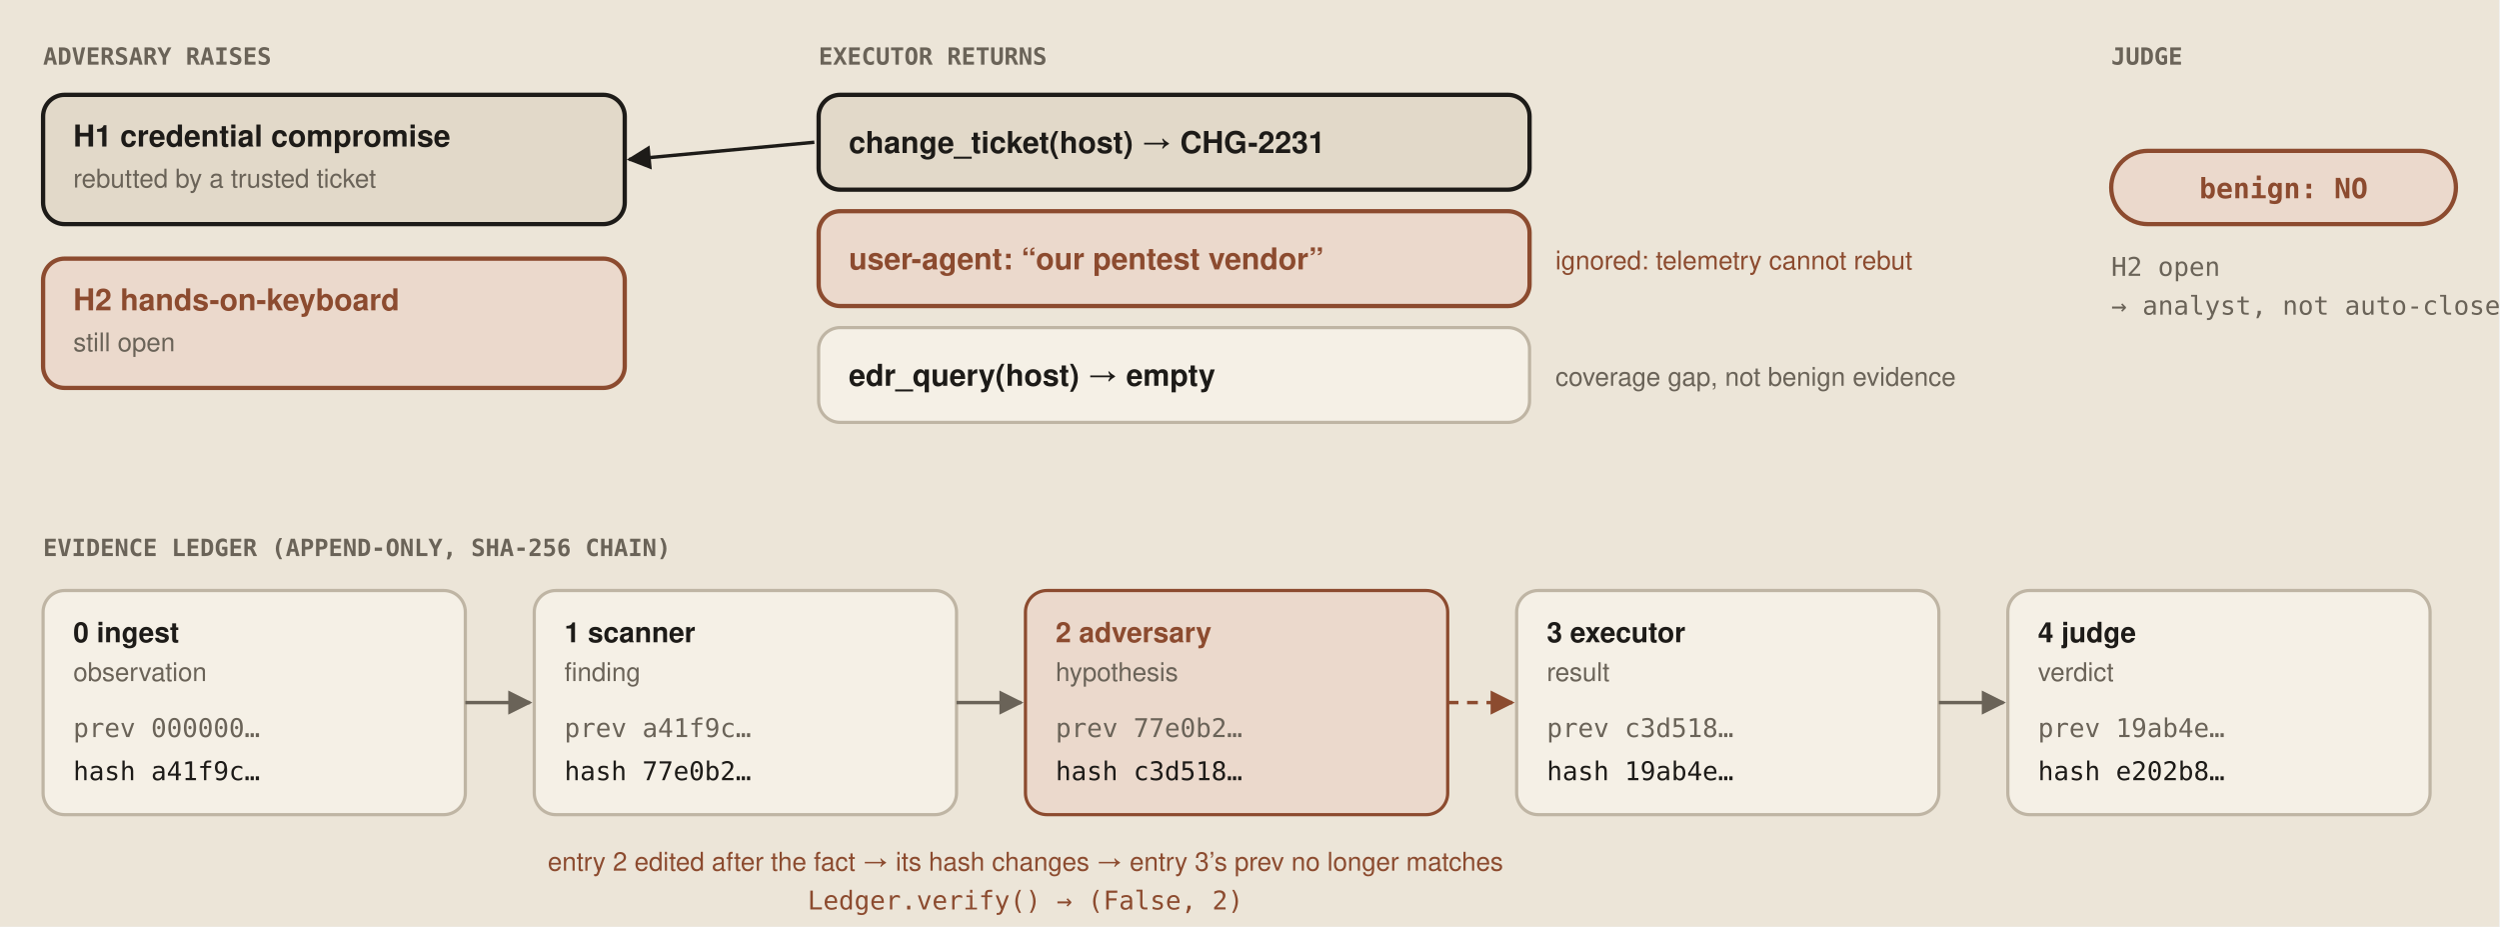
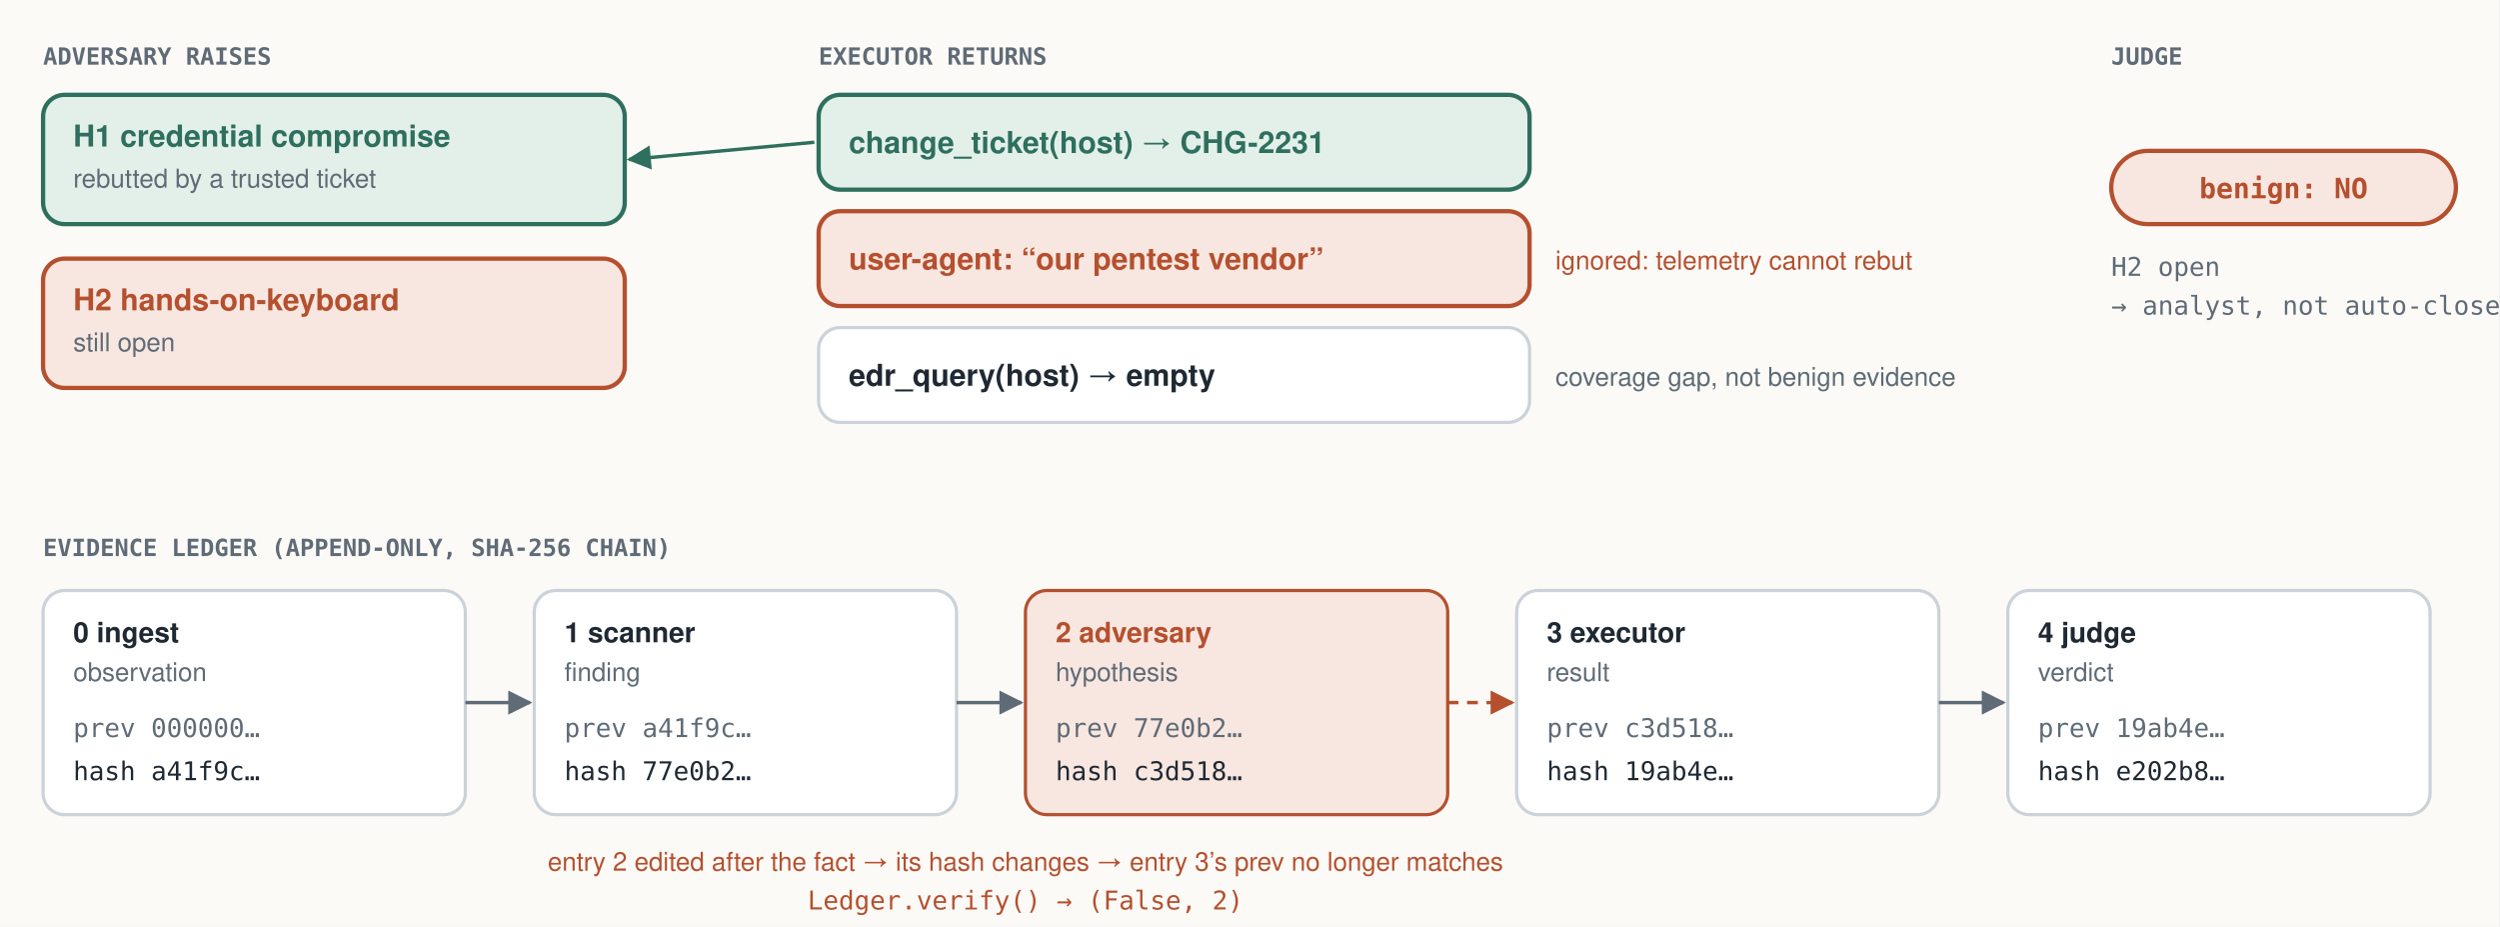
<svg xmlns="http://www.w3.org/2000/svg" viewBox="0 0 1160 430" role="img" aria-label="Investigation plane: a benign verdict needs every attack hypothesis rebutted by trusted evidence; empty searches and telemetry claims do not count; the ledger chains every entry by hash.">
  <defs>
    <marker id="judge-ah-ink" viewBox="0 0 10 10" refX="9" refY="5" markerWidth="7" markerHeight="7" orient="auto-start-reverse">
-       <path d="M0,0 L10,5 L0,10 z" style="fill:#1D1B18" />
+       <path d="M0,0 L10,5 L0,10 z" style="fill:#1F2933" />
    </marker>
    <marker id="judge-ah-muted" viewBox="0 0 10 10" refX="9" refY="5" markerWidth="7" markerHeight="7" orient="auto-start-reverse">
-       <path d="M0,0 L10,5 L0,10 z" style="fill:#6A6358" />
+       <path d="M0,0 L10,5 L0,10 z" style="fill:#5F6B76" />
    </marker>
    <marker id="judge-ah-accent" viewBox="0 0 10 10" refX="9" refY="5" markerWidth="7" markerHeight="7" orient="auto-start-reverse">
-       <path d="M0,0 L10,5 L0,10 z" style="fill:#4A453E" />
+       <path d="M0,0 L10,5 L0,10 z" style="fill:#2B4C7E" />
    </marker>
    <marker id="judge-ah-trust" viewBox="0 0 10 10" refX="9" refY="5" markerWidth="7" markerHeight="7" orient="auto-start-reverse">
-       <path d="M0,0 L10,5 L0,10 z" style="fill:#1D1B18" />
+       <path d="M0,0 L10,5 L0,10 z" style="fill:#2F6F5E" />
    </marker>
    <marker id="judge-ah-untrust" viewBox="0 0 10 10" refX="9" refY="5" markerWidth="7" markerHeight="7" orient="auto-start-reverse">
-       <path d="M0,0 L10,5 L0,10 z" style="fill:#8C4B2F" />
+       <path d="M0,0 L10,5 L0,10 z" style="fill:#B5502F" />
    </marker>
  </defs>
-   <rect width="1160" height="430" style="fill:#ECE5D8" />
-   <text x="20" y="30" text-anchor="start" style="fill:#6A6358;font-family:Geist Mono, Consolas, Menlo, monospace;font-size:11px;font-weight:600">ADVERSARY RAISES</text>
-   <rect x="20" y="44" width="270" height="60" rx="10" style="fill:#E2D9C9;stroke:#1D1B18;stroke-width:2" />
-   <text x="34" y="68" text-anchor="start" style="fill:#1D1B18;font-family:Geist, Segoe UI, Helvetica, Arial, sans-serif;font-size:14px;font-weight:600">H1 credential compromise</text>
-   <text x="34" y="87" text-anchor="start" style="fill:#6A6358;font-family:Geist, Segoe UI, Helvetica, Arial, sans-serif;font-size:12px;font-weight:400">rebutted by a trusted ticket</text>
-   <rect x="20" y="120" width="270" height="60" rx="10" style="fill:#EBD9CC;stroke:#8C4B2F;stroke-width:2" />
-   <text x="34" y="144" text-anchor="start" style="fill:#8C4B2F;font-family:Geist, Segoe UI, Helvetica, Arial, sans-serif;font-size:14px;font-weight:600">H2 hands-on-keyboard</text>
-   <text x="34" y="163" text-anchor="start" style="fill:#6A6358;font-family:Geist, Segoe UI, Helvetica, Arial, sans-serif;font-size:12px;font-weight:400">still open</text>
-   <text x="380" y="30" text-anchor="start" style="fill:#6A6358;font-family:Geist Mono, Consolas, Menlo, monospace;font-size:11px;font-weight:600">EXECUTOR RETURNS</text>
-   <rect x="380" y="44" width="330" height="44" rx="10" style="fill:#E2D9C9;stroke:#1D1B18;stroke-width:2" />
-   <text x="394" y="71.0" text-anchor="start" style="fill:#1D1B18;font-family:Geist, Segoe UI, Helvetica, Arial, sans-serif;font-size:14px;font-weight:600">change_ticket(host) → CHG-2231</text>
-   <rect x="380" y="98" width="330" height="44" rx="10" style="fill:#EBD9CC;stroke:#8C4B2F;stroke-width:2" />
-   <text x="394" y="125.0" text-anchor="start" style="fill:#8C4B2F;font-family:Geist, Segoe UI, Helvetica, Arial, sans-serif;font-size:14px;font-weight:600">user-agent: “our pentest vendor”</text>
-   <rect x="380" y="152" width="330" height="44" rx="10" style="fill:#F5F0E6;stroke:#BFB5A4;stroke-width:1.5" />
-   <text x="394" y="179.0" text-anchor="start" style="fill:#1D1B18;font-family:Geist, Segoe UI, Helvetica, Arial, sans-serif;font-size:14px;font-weight:600">edr_query(host) → empty</text>
-   <path d="M378,66 L292,74" style="fill:none;stroke:#1D1B18;stroke-width:1.6" marker-end="url(#judge-ah-trust)" />
-   <text x="722" y="125" text-anchor="start" style="fill:#8C4B2F;font-family:Geist, Segoe UI, Helvetica, Arial, sans-serif;font-size:12px;font-weight:400">ignored: telemetry cannot rebut</text>
-   <text x="722" y="179" text-anchor="start" style="fill:#6A6358;font-family:Geist, Segoe UI, Helvetica, Arial, sans-serif;font-size:12px;font-weight:400">coverage gap, not benign evidence</text>
-   <text x="980" y="30" text-anchor="start" style="fill:#6A6358;font-family:Geist Mono, Consolas, Menlo, monospace;font-size:11px;font-weight:600">JUDGE</text>
-   <rect x="980" y="70" width="160" height="34" rx="17.0" style="fill:#EBD9CC;stroke:#8C4B2F;stroke-width:2" />
-   <text x="1060.0" y="92.0" text-anchor="middle" style="fill:#8C4B2F;font-family:Geist Mono, Consolas, Menlo, monospace;font-size:13px;font-weight:600">benign: NO</text>
-   <text x="980" y="128" text-anchor="start" style="fill:#6A6358;font-family:Geist Mono, Consolas, Menlo, monospace;font-size:12px;font-weight:400">H2 open</text>
-   <text x="980" y="146" text-anchor="start" style="fill:#6A6358;font-family:Geist Mono, Consolas, Menlo, monospace;font-size:12px;font-weight:400">→ analyst, not auto-close</text>
-   <text x="20" y="258" text-anchor="start" style="fill:#6A6358;font-family:Geist Mono, Consolas, Menlo, monospace;font-size:11px;font-weight:600">EVIDENCE LEDGER (APPEND-ONLY, SHA-256 CHAIN)</text>
-   <rect x="20" y="274" width="196" height="104" rx="10" style="fill:#F5F0E6;stroke:#BFB5A4;stroke-width:1.5" />
-   <text x="34" y="298" text-anchor="start" style="fill:#1D1B18;font-family:Geist, Segoe UI, Helvetica, Arial, sans-serif;font-size:13px;font-weight:600">0 ingest</text>
-   <text x="34" y="316" text-anchor="start" style="fill:#6A6358;font-family:Geist, Segoe UI, Helvetica, Arial, sans-serif;font-size:12px;font-weight:400">observation</text>
-   <text x="34" y="342" text-anchor="start" style="fill:#6A6358;font-family:Geist Mono, Consolas, Menlo, monospace;font-size:12px;font-weight:400">prev  000000…</text>
-   <text x="34" y="362" text-anchor="start" style="fill:#1D1B18;font-family:Geist Mono, Consolas, Menlo, monospace;font-size:12px;font-weight:400">hash  a41f9c…</text>
-   <rect x="248" y="274" width="196" height="104" rx="10" style="fill:#F5F0E6;stroke:#BFB5A4;stroke-width:1.5" />
-   <text x="262" y="298" text-anchor="start" style="fill:#1D1B18;font-family:Geist, Segoe UI, Helvetica, Arial, sans-serif;font-size:13px;font-weight:600">1 scanner</text>
-   <text x="262" y="316" text-anchor="start" style="fill:#6A6358;font-family:Geist, Segoe UI, Helvetica, Arial, sans-serif;font-size:12px;font-weight:400">finding</text>
-   <text x="262" y="342" text-anchor="start" style="fill:#6A6358;font-family:Geist Mono, Consolas, Menlo, monospace;font-size:12px;font-weight:400">prev  a41f9c…</text>
-   <text x="262" y="362" text-anchor="start" style="fill:#1D1B18;font-family:Geist Mono, Consolas, Menlo, monospace;font-size:12px;font-weight:400">hash  77e0b2…</text>
-   <path d="M216,326 L246,326" style="fill:none;stroke:#6A6358;stroke-width:1.6" marker-end="url(#judge-ah-muted)" />
-   <rect x="476" y="274" width="196" height="104" rx="10" style="fill:#EBD9CC;stroke:#8C4B2F;stroke-width:1.5" />
-   <text x="490" y="298" text-anchor="start" style="fill:#8C4B2F;font-family:Geist, Segoe UI, Helvetica, Arial, sans-serif;font-size:13px;font-weight:600">2 adversary</text>
-   <text x="490" y="316" text-anchor="start" style="fill:#6A6358;font-family:Geist, Segoe UI, Helvetica, Arial, sans-serif;font-size:12px;font-weight:400">hypothesis</text>
-   <text x="490" y="342" text-anchor="start" style="fill:#6A6358;font-family:Geist Mono, Consolas, Menlo, monospace;font-size:12px;font-weight:400">prev  77e0b2…</text>
-   <text x="490" y="362" text-anchor="start" style="fill:#1D1B18;font-family:Geist Mono, Consolas, Menlo, monospace;font-size:12px;font-weight:400">hash  c3d518…</text>
-   <path d="M444,326 L474,326" style="fill:none;stroke:#6A6358;stroke-width:1.6" marker-end="url(#judge-ah-muted)" />
-   <rect x="704" y="274" width="196" height="104" rx="10" style="fill:#F5F0E6;stroke:#BFB5A4;stroke-width:1.5" />
-   <text x="718" y="298" text-anchor="start" style="fill:#1D1B18;font-family:Geist, Segoe UI, Helvetica, Arial, sans-serif;font-size:13px;font-weight:600">3 executor</text>
-   <text x="718" y="316" text-anchor="start" style="fill:#6A6358;font-family:Geist, Segoe UI, Helvetica, Arial, sans-serif;font-size:12px;font-weight:400">result</text>
-   <text x="718" y="342" text-anchor="start" style="fill:#6A6358;font-family:Geist Mono, Consolas, Menlo, monospace;font-size:12px;font-weight:400">prev  c3d518…</text>
-   <text x="718" y="362" text-anchor="start" style="fill:#1D1B18;font-family:Geist Mono, Consolas, Menlo, monospace;font-size:12px;font-weight:400">hash  19ab4e…</text>
-   <path d="M672,326 L702,326" style="fill:none;stroke:#8C4B2F;stroke-width:1.6;stroke-dasharray:5 4" marker-end="url(#judge-ah-untrust)" />
-   <rect x="932" y="274" width="196" height="104" rx="10" style="fill:#F5F0E6;stroke:#BFB5A4;stroke-width:1.5" />
-   <text x="946" y="298" text-anchor="start" style="fill:#1D1B18;font-family:Geist, Segoe UI, Helvetica, Arial, sans-serif;font-size:13px;font-weight:600">4 judge</text>
-   <text x="946" y="316" text-anchor="start" style="fill:#6A6358;font-family:Geist, Segoe UI, Helvetica, Arial, sans-serif;font-size:12px;font-weight:400">verdict</text>
-   <text x="946" y="342" text-anchor="start" style="fill:#6A6358;font-family:Geist Mono, Consolas, Menlo, monospace;font-size:12px;font-weight:400">prev  19ab4e…</text>
-   <text x="946" y="362" text-anchor="start" style="fill:#1D1B18;font-family:Geist Mono, Consolas, Menlo, monospace;font-size:12px;font-weight:400">hash  e202b8…</text>
-   <path d="M900,326 L930,326" style="fill:none;stroke:#6A6358;stroke-width:1.6" marker-end="url(#judge-ah-muted)" />
-   <text x="476" y="404" text-anchor="middle" style="fill:#8C4B2F;font-family:Geist, Segoe UI, Helvetica, Arial, sans-serif;font-size:12px;font-weight:400">entry 2 edited after the fact → its hash changes → entry 3’s prev no longer matches</text>
-   <text x="476" y="422" text-anchor="middle" style="fill:#8C4B2F;font-family:Geist Mono, Consolas, Menlo, monospace;font-size:12px;font-weight:400">Ledger.verify() → (False, 2)</text>
+   <rect width="1160" height="430" style="fill:#FBFAF7" />
+   <text x="20" y="30" text-anchor="start" style="fill:#5F6B76;font-family:Geist Mono, Consolas, Menlo, monospace;font-size:11px;font-weight:600">ADVERSARY RAISES</text>
+   <rect x="20" y="44" width="270" height="60" rx="10" style="fill:#E3F0EA;stroke:#2F6F5E;stroke-width:2" />
+   <text x="34" y="68" text-anchor="start" style="fill:#2F6F5E;font-family:Geist, Segoe UI, Helvetica, Arial, sans-serif;font-size:14px;font-weight:600">H1 credential compromise</text>
+   <text x="34" y="87" text-anchor="start" style="fill:#5F6B76;font-family:Geist, Segoe UI, Helvetica, Arial, sans-serif;font-size:12px;font-weight:400">rebutted by a trusted ticket</text>
+   <rect x="20" y="120" width="270" height="60" rx="10" style="fill:#F8E7E0;stroke:#B5502F;stroke-width:2" />
+   <text x="34" y="144" text-anchor="start" style="fill:#B5502F;font-family:Geist, Segoe UI, Helvetica, Arial, sans-serif;font-size:14px;font-weight:600">H2 hands-on-keyboard</text>
+   <text x="34" y="163" text-anchor="start" style="fill:#5F6B76;font-family:Geist, Segoe UI, Helvetica, Arial, sans-serif;font-size:12px;font-weight:400">still open</text>
+   <text x="380" y="30" text-anchor="start" style="fill:#5F6B76;font-family:Geist Mono, Consolas, Menlo, monospace;font-size:11px;font-weight:600">EXECUTOR RETURNS</text>
+   <rect x="380" y="44" width="330" height="44" rx="10" style="fill:#E3F0EA;stroke:#2F6F5E;stroke-width:2" />
+   <text x="394" y="71.0" text-anchor="start" style="fill:#2F6F5E;font-family:Geist, Segoe UI, Helvetica, Arial, sans-serif;font-size:14px;font-weight:600">change_ticket(host) → CHG-2231</text>
+   <rect x="380" y="98" width="330" height="44" rx="10" style="fill:#F8E7E0;stroke:#B5502F;stroke-width:2" />
+   <text x="394" y="125.0" text-anchor="start" style="fill:#B5502F;font-family:Geist, Segoe UI, Helvetica, Arial, sans-serif;font-size:14px;font-weight:600">user-agent: “our pentest vendor”</text>
+   <rect x="380" y="152" width="330" height="44" rx="10" style="fill:#FFFFFF;stroke:#CBD2D9;stroke-width:1.5" />
+   <text x="394" y="179.0" text-anchor="start" style="fill:#1F2933;font-family:Geist, Segoe UI, Helvetica, Arial, sans-serif;font-size:14px;font-weight:600">edr_query(host) → empty</text>
+   <path d="M378,66 L292,74" style="fill:none;stroke:#2F6F5E;stroke-width:1.6" marker-end="url(#judge-ah-trust)" />
+   <text x="722" y="125" text-anchor="start" style="fill:#B5502F;font-family:Geist, Segoe UI, Helvetica, Arial, sans-serif;font-size:12px;font-weight:400">ignored: telemetry cannot rebut</text>
+   <text x="722" y="179" text-anchor="start" style="fill:#5F6B76;font-family:Geist, Segoe UI, Helvetica, Arial, sans-serif;font-size:12px;font-weight:400">coverage gap, not benign evidence</text>
+   <text x="980" y="30" text-anchor="start" style="fill:#5F6B76;font-family:Geist Mono, Consolas, Menlo, monospace;font-size:11px;font-weight:600">JUDGE</text>
+   <rect x="980" y="70" width="160" height="34" rx="17.0" style="fill:#F8E7E0;stroke:#B5502F;stroke-width:2" />
+   <text x="1060.0" y="92.0" text-anchor="middle" style="fill:#B5502F;font-family:Geist Mono, Consolas, Menlo, monospace;font-size:13px;font-weight:600">benign: NO</text>
+   <text x="980" y="128" text-anchor="start" style="fill:#5F6B76;font-family:Geist Mono, Consolas, Menlo, monospace;font-size:12px;font-weight:400">H2 open</text>
+   <text x="980" y="146" text-anchor="start" style="fill:#5F6B76;font-family:Geist Mono, Consolas, Menlo, monospace;font-size:12px;font-weight:400">→ analyst, not auto-close</text>
+   <text x="20" y="258" text-anchor="start" style="fill:#5F6B76;font-family:Geist Mono, Consolas, Menlo, monospace;font-size:11px;font-weight:600">EVIDENCE LEDGER (APPEND-ONLY, SHA-256 CHAIN)</text>
+   <rect x="20" y="274" width="196" height="104" rx="10" style="fill:#FFFFFF;stroke:#CBD2D9;stroke-width:1.5" />
+   <text x="34" y="298" text-anchor="start" style="fill:#1F2933;font-family:Geist, Segoe UI, Helvetica, Arial, sans-serif;font-size:13px;font-weight:600">0 ingest</text>
+   <text x="34" y="316" text-anchor="start" style="fill:#5F6B76;font-family:Geist, Segoe UI, Helvetica, Arial, sans-serif;font-size:12px;font-weight:400">observation</text>
+   <text x="34" y="342" text-anchor="start" style="fill:#5F6B76;font-family:Geist Mono, Consolas, Menlo, monospace;font-size:12px;font-weight:400">prev  000000…</text>
+   <text x="34" y="362" text-anchor="start" style="fill:#1F2933;font-family:Geist Mono, Consolas, Menlo, monospace;font-size:12px;font-weight:400">hash  a41f9c…</text>
+   <rect x="248" y="274" width="196" height="104" rx="10" style="fill:#FFFFFF;stroke:#CBD2D9;stroke-width:1.5" />
+   <text x="262" y="298" text-anchor="start" style="fill:#1F2933;font-family:Geist, Segoe UI, Helvetica, Arial, sans-serif;font-size:13px;font-weight:600">1 scanner</text>
+   <text x="262" y="316" text-anchor="start" style="fill:#5F6B76;font-family:Geist, Segoe UI, Helvetica, Arial, sans-serif;font-size:12px;font-weight:400">finding</text>
+   <text x="262" y="342" text-anchor="start" style="fill:#5F6B76;font-family:Geist Mono, Consolas, Menlo, monospace;font-size:12px;font-weight:400">prev  a41f9c…</text>
+   <text x="262" y="362" text-anchor="start" style="fill:#1F2933;font-family:Geist Mono, Consolas, Menlo, monospace;font-size:12px;font-weight:400">hash  77e0b2…</text>
+   <path d="M216,326 L246,326" style="fill:none;stroke:#5F6B76;stroke-width:1.6" marker-end="url(#judge-ah-muted)" />
+   <rect x="476" y="274" width="196" height="104" rx="10" style="fill:#F8E7E0;stroke:#B5502F;stroke-width:1.5" />
+   <text x="490" y="298" text-anchor="start" style="fill:#B5502F;font-family:Geist, Segoe UI, Helvetica, Arial, sans-serif;font-size:13px;font-weight:600">2 adversary</text>
+   <text x="490" y="316" text-anchor="start" style="fill:#5F6B76;font-family:Geist, Segoe UI, Helvetica, Arial, sans-serif;font-size:12px;font-weight:400">hypothesis</text>
+   <text x="490" y="342" text-anchor="start" style="fill:#5F6B76;font-family:Geist Mono, Consolas, Menlo, monospace;font-size:12px;font-weight:400">prev  77e0b2…</text>
+   <text x="490" y="362" text-anchor="start" style="fill:#1F2933;font-family:Geist Mono, Consolas, Menlo, monospace;font-size:12px;font-weight:400">hash  c3d518…</text>
+   <path d="M444,326 L474,326" style="fill:none;stroke:#5F6B76;stroke-width:1.6" marker-end="url(#judge-ah-muted)" />
+   <rect x="704" y="274" width="196" height="104" rx="10" style="fill:#FFFFFF;stroke:#CBD2D9;stroke-width:1.5" />
+   <text x="718" y="298" text-anchor="start" style="fill:#1F2933;font-family:Geist, Segoe UI, Helvetica, Arial, sans-serif;font-size:13px;font-weight:600">3 executor</text>
+   <text x="718" y="316" text-anchor="start" style="fill:#5F6B76;font-family:Geist, Segoe UI, Helvetica, Arial, sans-serif;font-size:12px;font-weight:400">result</text>
+   <text x="718" y="342" text-anchor="start" style="fill:#5F6B76;font-family:Geist Mono, Consolas, Menlo, monospace;font-size:12px;font-weight:400">prev  c3d518…</text>
+   <text x="718" y="362" text-anchor="start" style="fill:#1F2933;font-family:Geist Mono, Consolas, Menlo, monospace;font-size:12px;font-weight:400">hash  19ab4e…</text>
+   <path d="M672,326 L702,326" style="fill:none;stroke:#B5502F;stroke-width:1.6;stroke-dasharray:5 4" marker-end="url(#judge-ah-untrust)" />
+   <rect x="932" y="274" width="196" height="104" rx="10" style="fill:#FFFFFF;stroke:#CBD2D9;stroke-width:1.5" />
+   <text x="946" y="298" text-anchor="start" style="fill:#1F2933;font-family:Geist, Segoe UI, Helvetica, Arial, sans-serif;font-size:13px;font-weight:600">4 judge</text>
+   <text x="946" y="316" text-anchor="start" style="fill:#5F6B76;font-family:Geist, Segoe UI, Helvetica, Arial, sans-serif;font-size:12px;font-weight:400">verdict</text>
+   <text x="946" y="342" text-anchor="start" style="fill:#5F6B76;font-family:Geist Mono, Consolas, Menlo, monospace;font-size:12px;font-weight:400">prev  19ab4e…</text>
+   <text x="946" y="362" text-anchor="start" style="fill:#1F2933;font-family:Geist Mono, Consolas, Menlo, monospace;font-size:12px;font-weight:400">hash  e202b8…</text>
+   <path d="M900,326 L930,326" style="fill:none;stroke:#5F6B76;stroke-width:1.6" marker-end="url(#judge-ah-muted)" />
+   <text x="476" y="404" text-anchor="middle" style="fill:#B5502F;font-family:Geist, Segoe UI, Helvetica, Arial, sans-serif;font-size:12px;font-weight:400">entry 2 edited after the fact → its hash changes → entry 3’s prev no longer matches</text>
+   <text x="476" y="422" text-anchor="middle" style="fill:#B5502F;font-family:Geist Mono, Consolas, Menlo, monospace;font-size:12px;font-weight:400">Ledger.verify() → (False, 2)</text>
</svg>
